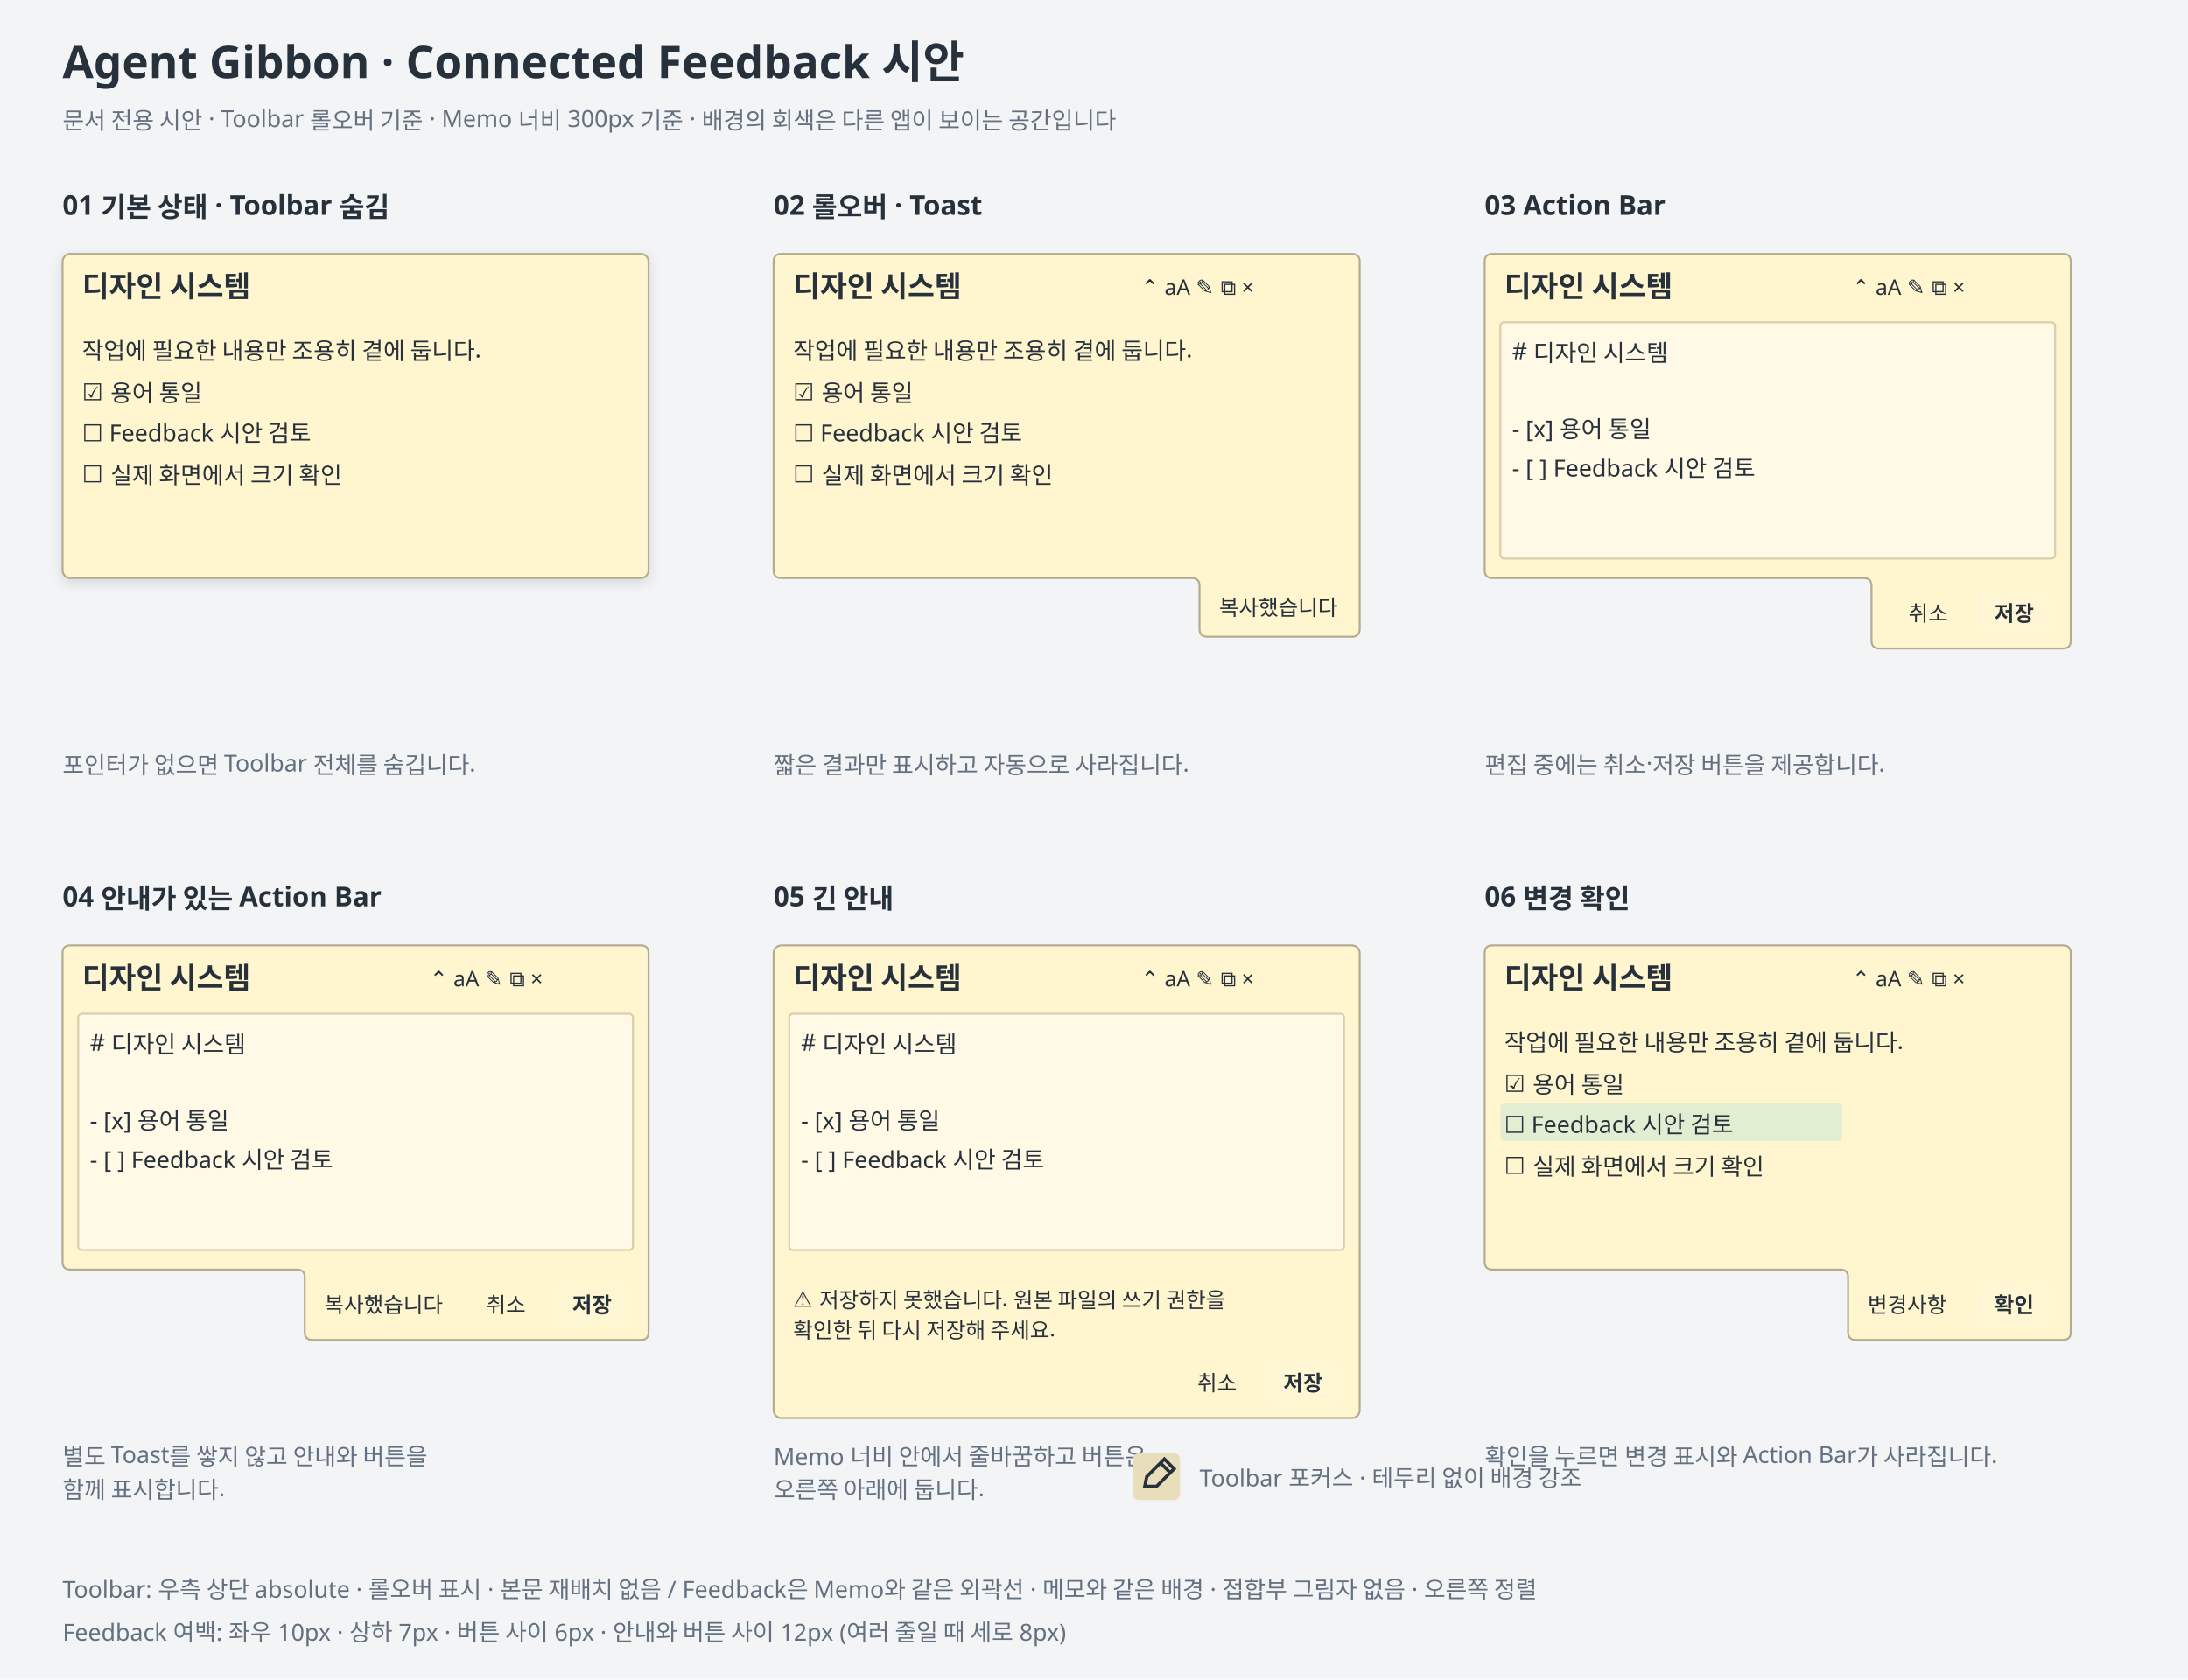
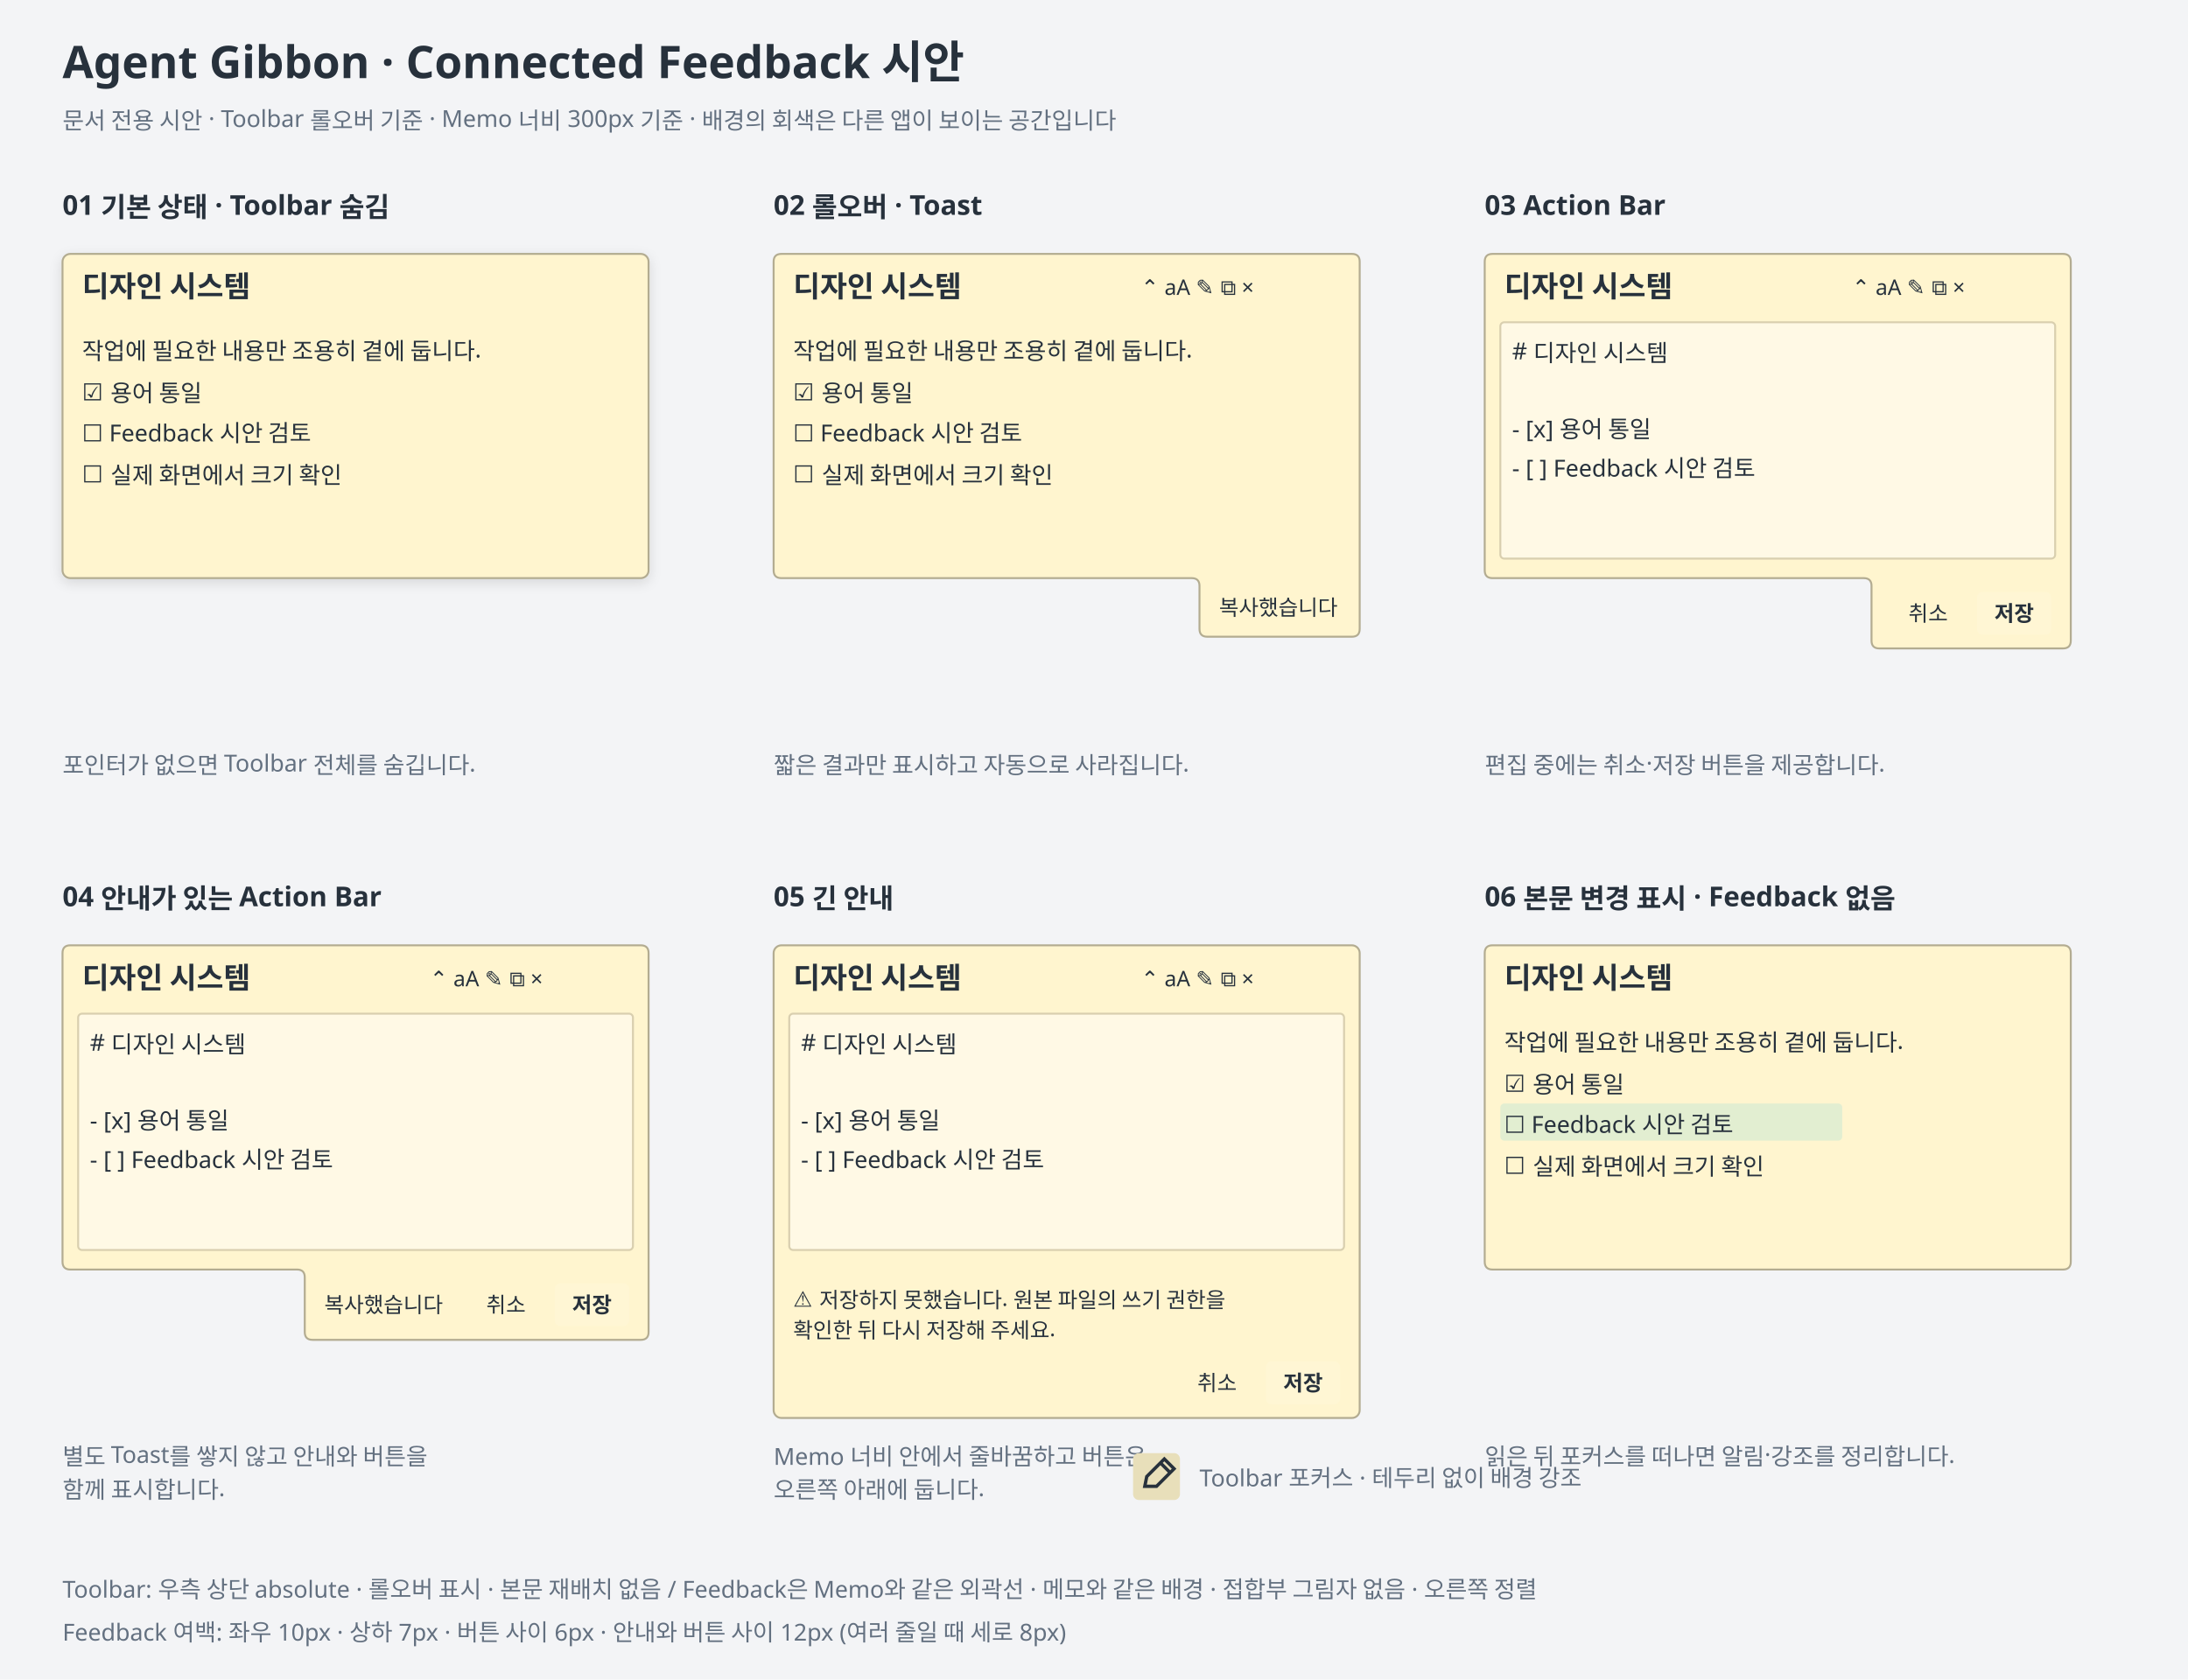
<svg xmlns="http://www.w3.org/2000/svg" width="1120" height="860" viewBox="0 0 1120 860">
  <defs>
    <filter id="shadow" x="-20%" y="-20%" width="140%" height="150%">
      <feDropShadow dx="0" dy="2" stdDeviation="3" flood-opacity=".12" />
    </filter>
    <clipPath id="memo-edge-15">
      <rect x="395" y="129" width="302" height="168" />
    </clipPath>
    <clipPath id="memo-edge-25">
      <rect x="759" y="129" width="302" height="168" />
    </clipPath>
    <clipPath id="memo-edge-39">
      <rect x="31" y="483" width="302" height="168" />
    </clipPath>
    <clipPath id="memo-edge-55">
      <rect x="395" y="483" width="302" height="168" />
    </clipPath>
    <clipPath id="memo-edge-72">
      <rect x="759" y="483" width="302" height="168" />
    </clipPath>
  </defs>
  <rect width="1120" height="860" fill="#f3f4f6" />
  <style>text{font-family:"Apple SD Gothic Neo",sans-serif;fill:#27313c}.label{font-size:14px;font-weight:600}.caption{font-size:12px;fill:#637080}.ui{font-size:11px}.body{font-size:12px}.title{font-size:15px;font-weight:600}</style>
  <text x="32" y="40" font-size="23" font-weight="700">Agent Gibbon · Connected Feedback 시안</text>
  <text x="32" y="66" class="caption">문서 전용 시안 · Toolbar 롤오버 기준 · Memo 너비 300px 기준 · 배경의 회색은 다른 앱이 보이는 공간입니다</text>
  <text x="32" y="110" class="label">01  기본 상태 · Toolbar 숨김</text>
  <rect x="32" y="130" width="300" height="166" rx="4" fill="#fff5cf" stroke="#b3ac91" filter="url(#shadow)" />
  <text x="42" y="152" class="title">디자인 시스템</text>
  <text x="220" y="151" class="ui" opacity="0">⌃   aA   ✎   ⧉   ×</text>
  <text x="42" y="184" class="body">작업에 필요한 내용만 조용히 곁에 둡니다.</text>
  <text x="42" y="205" class="body">☑ 용어 통일</text>
  <text x="42" y="226" class="body">☐ Feedback 시안 검토</text>
  <text x="42" y="247" class="body">☐ 실제 화면에서 크기 확인</text>
  <text x="32" y="396" class="caption">포인터가 없으면 Toolbar 전체를 숨깁니다.</text>
  <text x="396" y="110" class="label">02  롤오버 · Toast</text>
  <path d="M 400 130 H 692 Q 696 130 696 134 V 322 Q 696 326 692 326 H 618 Q 614 326 614 322 V 300 Q 614 296 610 296 H 400 Q 396 296 396 292 V 134 Q 396 130 400 130 Z" fill="#fff5cf" stroke="none" />
  <path d="M 400 130 H 692 Q 696 130 696 134 V 322 Q 696 326 692 326 H 618 Q 614 326 614 322 V 300 Q 614 296 610 296 H 400 Q 396 296 396 292 V 134 Q 396 130 400 130 Z" fill="none" stroke="#b3ac91" />
  <text x="406" y="152" class="title">디자인 시스템</text>
  <text x="584" y="151" class="ui" opacity="1">⌃   aA   ✎   ⧉   ×</text>
  <text x="406" y="184" class="body">작업에 필요한 내용만 조용히 곁에 둡니다.</text>
  <text x="406" y="205" class="body">☑ 용어 통일</text>
  <text x="406" y="226" class="body">☐ Feedback 시안 검토</text>
  <text x="406" y="247" class="body">☐ 실제 화면에서 크기 확인</text>
  <text x="624" y="315" class="ui">복사했습니다</text>
  <text x="396" y="396" class="caption">짧은 결과만 표시하고 자동으로 사라집니다.</text>
  <text x="760" y="110" class="label">03  Action Bar</text>
  <path d="M 764 130 H 1056 Q 1060 130 1060 134 V 328 Q 1060 332 1056 332 H 962 Q 958 332 958 328 V 300 Q 958 296 954 296 H 764 Q 760 296 760 292 V 134 Q 760 130 764 130 Z" fill="#fff5cf" stroke="none" />
  <path d="M 764 130 H 1056 Q 1060 130 1060 134 V 328 Q 1060 332 1056 332 H 962 Q 958 332 958 328 V 300 Q 958 296 954 296 H 764 Q 760 296 760 292 V 134 Q 760 130 764 130 Z" fill="none" stroke="#b3ac91" />
  <text x="770" y="152" class="title">디자인 시스템</text>
  <text x="948" y="151" class="ui" opacity="1">⌃   aA   ✎   ⧉   ×</text>
  <rect x="768" y="165" width="284" height="121" rx="2" fill="#fff9e5" stroke="#d9cfaf" />
  <text x="774" y="184" class="body"># 디자인 시스템</text>
  <text x="774" y="204" class="body" />
  <text x="774" y="224" class="body">- [x] 용어 통일</text>
  <text x="774" y="244" class="body">- [ ] Feedback 시안 검토</text>
  <rect x="968" y="303" width="38" height="22" rx="3" fill="none" />
  <text x="987" y="318" class="ui" text-anchor="middle">취소</text>
  <rect x="1012" y="303" width="38" height="22" rx="3" fill="#fff6d4" />
  <text x="1031" y="318" class="ui" text-anchor="middle" font-weight="600">저장</text>
  <text x="760" y="396" class="caption">편집 중에는 취소·저장 버튼을 제공합니다.</text>
  <text x="32" y="464" class="label">04  안내가 있는 Action Bar</text>
  <path d="M 36 484 H 328 Q 332 484 332 488 V 682 Q 332 686 328 686 H 160 Q 156 686 156 682 V 654 Q 156 650 152 650 H 36 Q 32 650 32 646 V 488 Q 32 484 36 484 Z" fill="#fff5cf" stroke="none" />
  <path d="M 36 484 H 328 Q 332 484 332 488 V 682 Q 332 686 328 686 H 160 Q 156 686 156 682 V 654 Q 156 650 152 650 H 36 Q 32 650 32 646 V 488 Q 32 484 36 484 Z" fill="none" stroke="#b3ac91" />
  <text x="42" y="506" class="title">디자인 시스템</text>
  <text x="220" y="505" class="ui" opacity="1">⌃   aA   ✎   ⧉   ×</text>
  <rect x="40" y="519" width="284" height="121" rx="2" fill="#fff9e5" stroke="#d9cfaf" />
  <text x="46" y="538" class="body"># 디자인 시스템</text>
  <text x="46" y="558" class="body" />
  <text x="46" y="578" class="body">- [x] 용어 통일</text>
  <text x="46" y="598" class="body">- [ ] Feedback 시안 검토</text>
  <text x="166" y="672" class="ui">복사했습니다</text>
  <rect x="240" y="657" width="38" height="22" rx="3" fill="none" />
  <text x="259" y="672" class="ui" text-anchor="middle">취소</text>
  <rect x="284" y="657" width="38" height="22" rx="3" fill="#fff6d4" />
  <text x="303" y="672" class="ui" text-anchor="middle" font-weight="600">저장</text>
  <text x="32" y="750" class="caption">별도 Toast를 쌓지 않고 안내와 버튼을</text>
  <text x="32" y="767" class="caption">함께 표시합니다.</text>
  <text x="396" y="464" class="label">05  긴 안내</text>
  <rect x="396" y="484" width="300" height="242" rx="4" fill="#fff5cf" stroke="none" />
  <rect x="396" y="484" width="300" height="242" rx="4" fill="none" stroke="#b3ac91" />
  <text x="406" y="506" class="title">디자인 시스템</text>
  <text x="584" y="505" class="ui" opacity="1">⌃   aA   ✎   ⧉   ×</text>
  <rect x="404" y="519" width="284" height="121" rx="2" fill="#fff9e5" stroke="#d9cfaf" />
  <text x="410" y="538" class="body"># 디자인 시스템</text>
  <text x="410" y="558" class="body" />
  <text x="410" y="578" class="body">- [x] 용어 통일</text>
  <text x="410" y="598" class="body">- [ ] Feedback 시안 검토</text>
  <text x="406" y="669" class="ui">⚠ 저장하지 못했습니다. 원본 파일의 쓰기 권한을</text>
  <text x="406" y="685" class="ui">확인한 뒤 다시 저장해 주세요.</text>
  <rect x="604" y="697" width="38" height="22" rx="3" fill="none" />
  <text x="623" y="712" class="ui" text-anchor="middle">취소</text>
  <rect x="648" y="697" width="38" height="22" rx="3" fill="#fff6d4" />
  <text x="667" y="712" class="ui" text-anchor="middle" font-weight="600">저장</text>
  <text x="396" y="750" class="caption">Memo 너비 안에서 줄바꿈하고 버튼은</text>
  <text x="396" y="767" class="caption">오른쪽 아래에 둡니다.</text>
-   <text x="760" y="464" class="label">06  변경 확인</text>
-   <path d="M 764 484 H 1056 Q 1060 484 1060 488 V 682 Q 1060 686 1056 686 H 950 Q 946 686 946 682 V 654 Q 946 650 942 650 H 764 Q 760 650 760 646 V 488 Q 760 484 764 484 Z" fill="#fff5cf" stroke="none" />
-   <path d="M 764 484 H 1056 Q 1060 484 1060 488 V 682 Q 1060 686 1056 686 H 950 Q 946 686 946 682 V 654 Q 946 650 942 650 H 764 Q 760 650 760 646 V 488 Q 760 484 764 484 Z" fill="none" stroke="#b3ac91" />
+   <text x="760" y="464" class="label">06  본문 변경 표시 · Feedback 없음</text>
+   <path d="M 764 484 H 1056 Q 1060 484 1060 488 V 646 Q 1060 650 1056 650 H 764 Q 760 650 760 646 V 488 Q 760 484 764 484 Z" fill="#fff5cf" stroke="none" />
+   <path d="M 764 484 H 1056 Q 1060 484 1060 488 V 646 Q 1060 650 1056 650 H 764 Q 760 650 760 646 V 488 Q 760 484 764 484 Z" fill="none" stroke="#b3ac91" />
  <text x="770" y="506" class="title">디자인 시스템</text>
-   <text x="948" y="505" class="ui" opacity="1">⌃   aA   ✎   ⧉   ×</text>
+   <text x="948" y="505" class="ui" opacity="0">⌃   aA   ✎   ⧉   ×</text>
  <text x="770" y="538" class="body">작업에 필요한 내용만 조용히 곁에 둡니다.</text>
  <text x="770" y="559" class="body">☑ 용어 통일</text>
  <rect x="768" y="565" width="175" height="19" rx="2" fill="#e2eed1" />
  <text x="770" y="580" class="body">☐ Feedback 시안 검토</text>
  <text x="770" y="601" class="body">☐ 실제 화면에서 크기 확인</text>
-   <text x="956" y="672" class="ui">변경사항</text>
-   <rect x="1012" y="657" width="38" height="22" rx="3" fill="#fff6d4" />
-   <text x="1031" y="672" class="ui" text-anchor="middle" font-weight="600">확인</text>
-   <text x="760" y="750" class="caption">확인을 누르면 변경 표시와 Action Bar가 사라집니다.</text>
+   <text x="760" y="750" class="caption">읽은 뒤 포커스를 떠나면 알림·강조를 정리합니다.</text>
  <text x="32" y="818" class="caption">Toolbar: 우측 상단 absolute · 롤오버 표시 · 본문 재배치 없음 / Feedback은 Memo와 같은 외곽선 · 메모와 같은 배경 · 접합부 그림자 없음 · 오른쪽 정렬</text>
  <text x="32" y="840" class="caption">Feedback 여백: 좌우 10px · 상하 7px · 버튼 사이 6px · 안내와 버튼 사이 12px (여러 줄일 때 세로 8px)</text>
  <g transform="translate(580 744)">
    <rect width="24" height="24" rx="3" fill="#e8dfba" />
    <path d="M6 17L7 12L16 3L21 8L12 17Z M14 5L19 10" fill="none" stroke="#27313c" stroke-width="1.7" />
    <text x="34" y="17" class="caption">Toolbar 포커스 · 테두리 없이 배경 강조</text>
  </g>
</svg>
